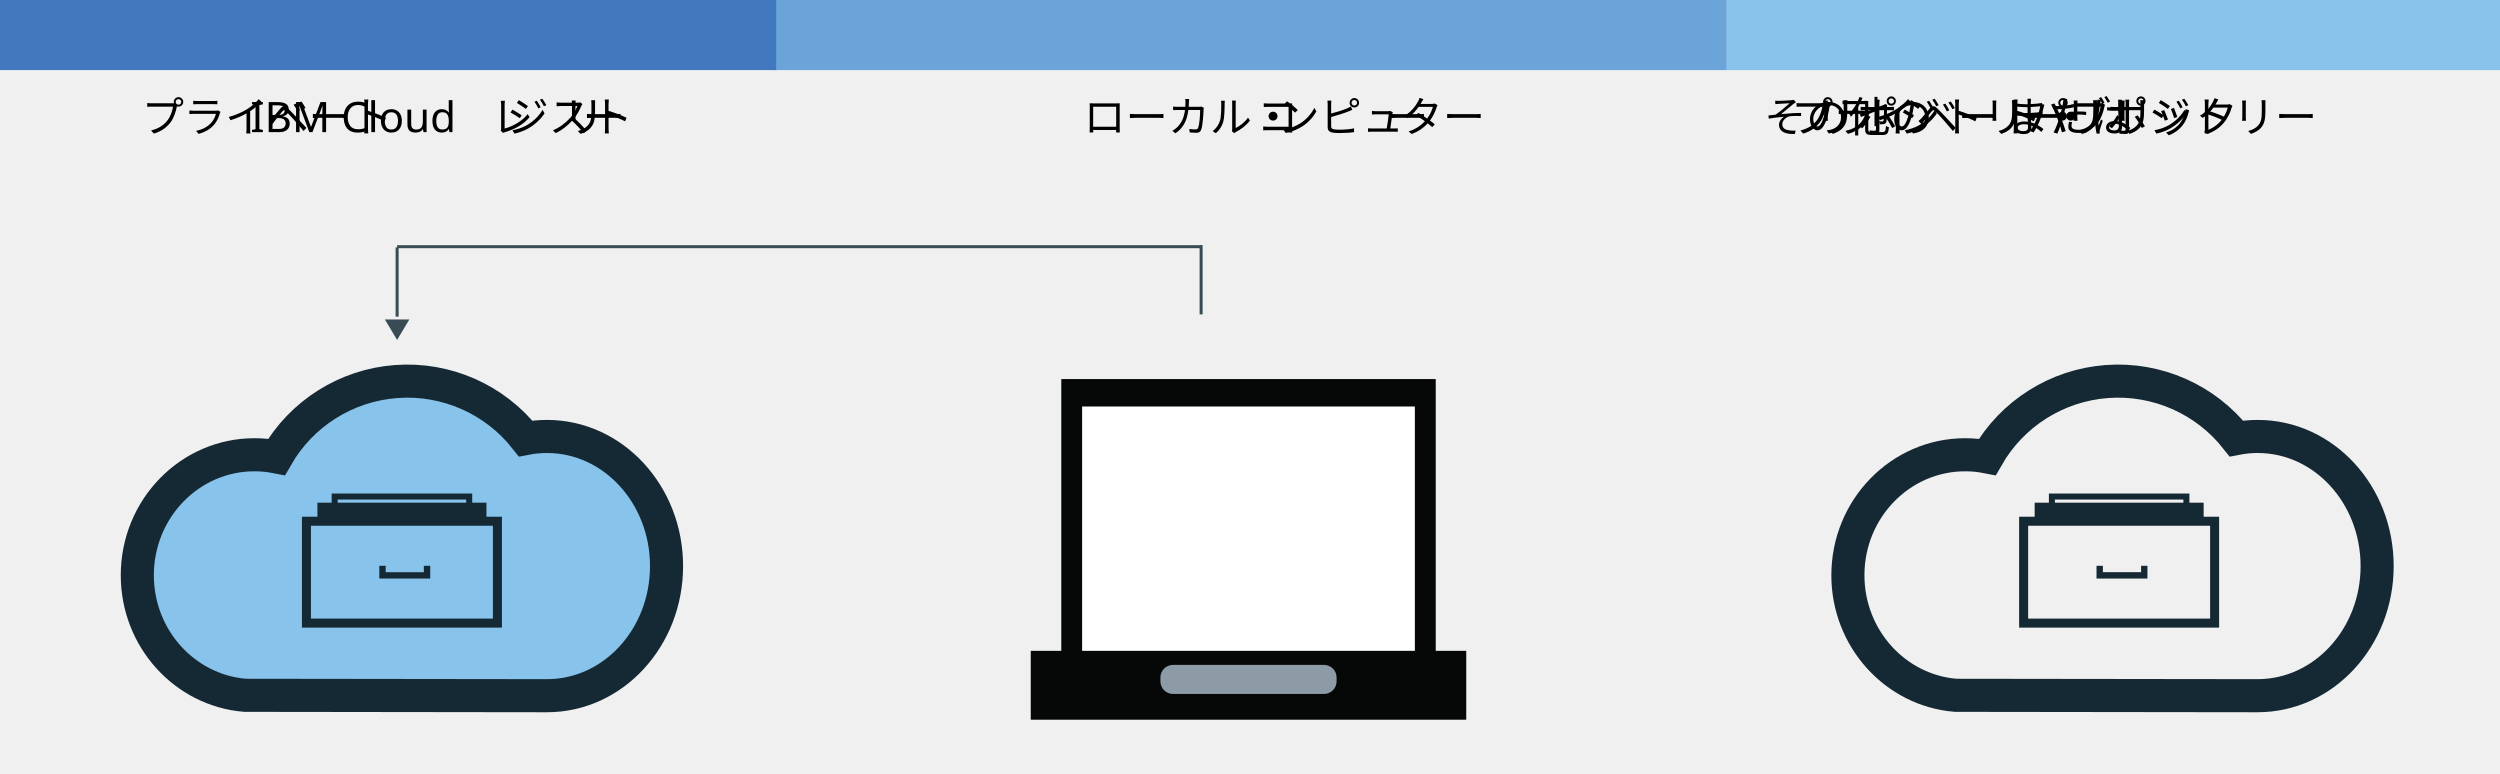
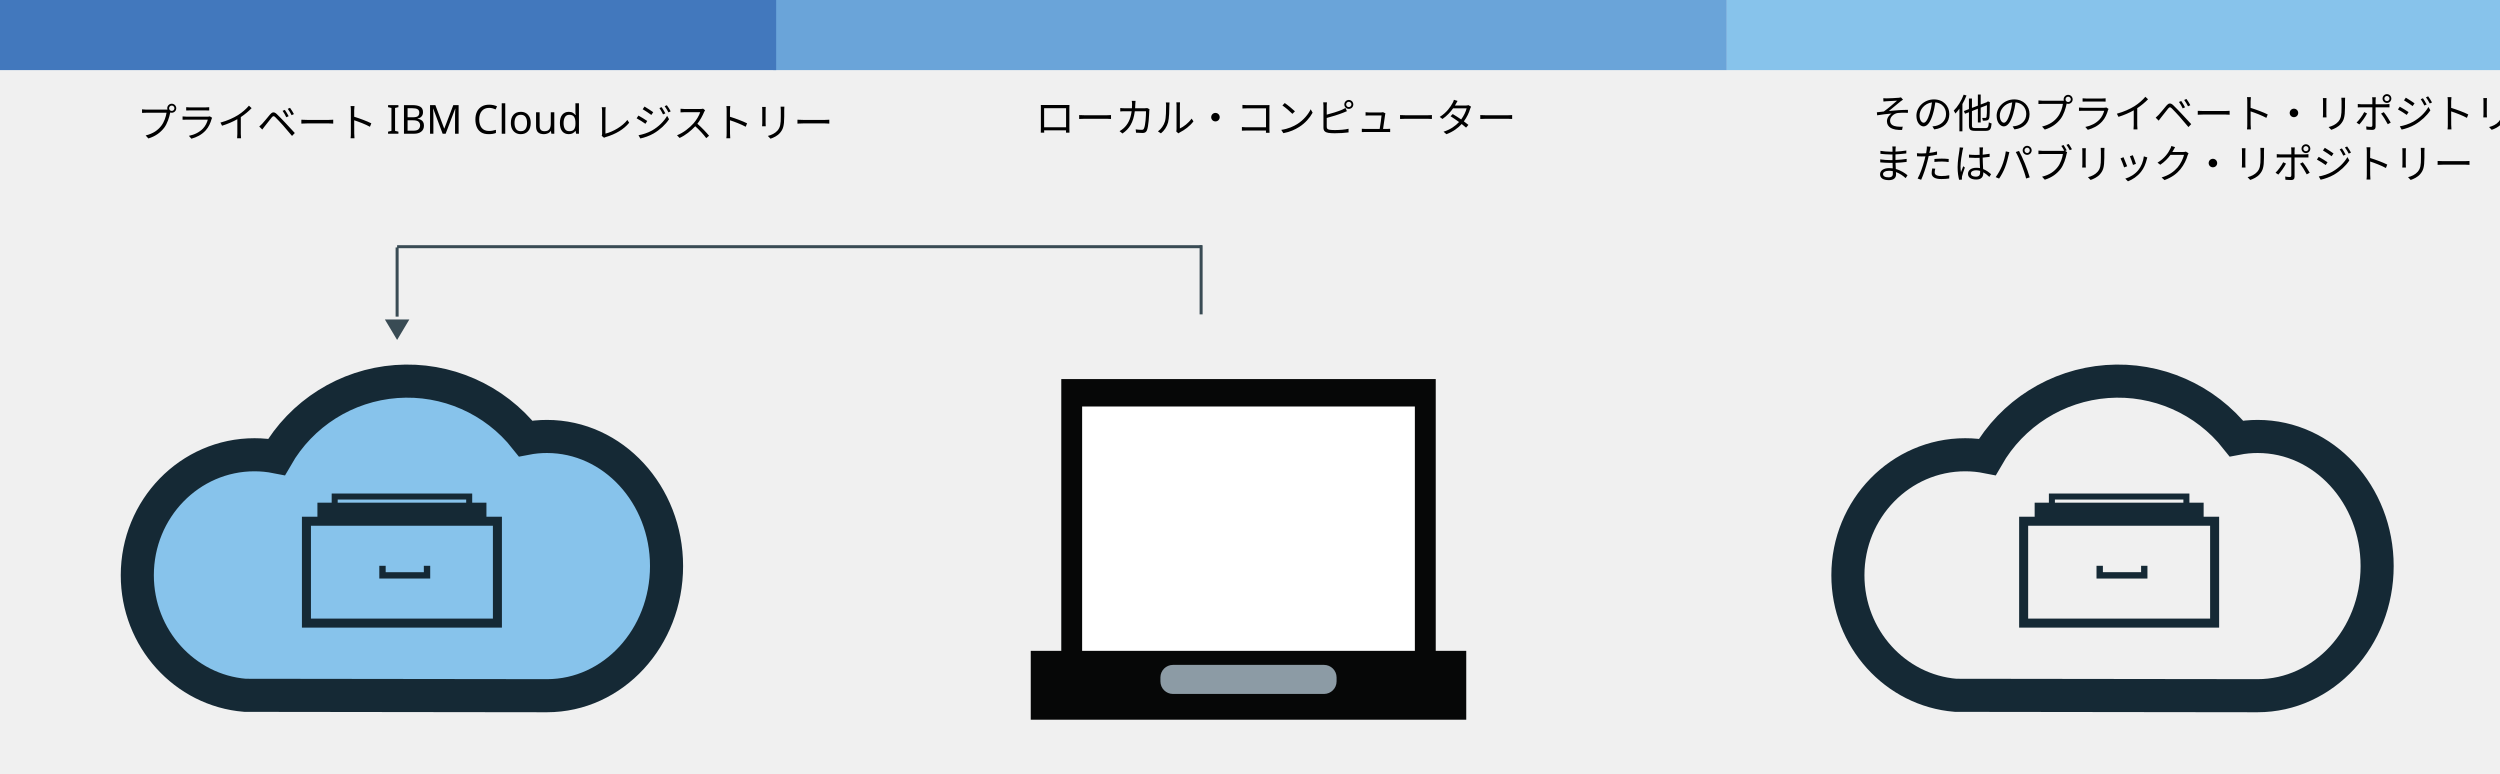
- <svg xmlns="http://www.w3.org/2000/svg" id="4ea608ff-a81e-4c44-a19c-8156005bfbe7" data-name="Layer 1" viewBox="0 0 831 257">
+ <svg xmlns="http://www.w3.org/2000/svg" id="4ea608ff-a81e-4c44-a19c-8156005bfbe7" data-name="Layer 1" viewBox="0 0 831 257" version="1.1">
+   <defs id="defs107" />
  <path id="26b528bb-7ef3-45d5-9b34-acab2ad57c6b" data-name="&lt;Path&gt;" d="M257,0H574V23.3H257Z" fill="#6aa4d9" />
  <path id="b5f381ea-9425-4c5d-99ab-5e4ba6948abc" data-name="&lt;Path&gt;" d="M574,0H831V23.3H574Z" fill="#87c3eb" />
  <g id="4f3630c9-a43f-492a-af95-f49f43776668" data-name="&lt;Group&gt;">
    <path id="3a0e19b8-b317-4449-bc7a-bd10a4d6c484" data-name="&lt;Path&gt;" d="M127.94,106.2,132,113l4.06-6.8Z" fill="#394b54" />
  </g>
  <path id="db13e8c7-046d-4228-b5ef-dd0b398d32c2" data-name="&lt;Path&gt;" d="M0,0H258V23.3H0Z" fill="#4278bd" />
  <path id="d60b3026-3d63-4fc3-8569-e37bbb8fd4d2" data-name="&lt;Path&gt;" d="M132,82H399.5" fill="none" stroke="#394b54" stroke-miterlimit="10" />
-   <text transform="translate(586.4 43.93)" font-size="14" font-family="IBMPlexSans, IBM Plex Sans" style="isolation:isolate">その他の<tspan x="8.97" y="0" letter-spacing="-0.01em">プライベート・</tspan>
-     <tspan x="16.81" y="0">リポジトリー</tspan>
-     <tspan x="80.69" y="0" letter-spacing="-0.01em">または</tspan>
-     <tspan x="87.46" y="0" letter-spacing="0em">パブリック</tspan>
-     <tspan x="94.93" y="0" letter-spacing="0em">・</tspan>
-     <tspan x="99.79" y="0" letter-spacing="0em">リポジトリー</tspan>
-     <tspan x="168.91" y="0" letter-spacing="0em" />
-     <tspan x="173.98" y="0" />
-     <tspan x="207.94" y="0" letter-spacing="0em" />
-     <tspan x="212.8" y="0" />
-     <tspan x="220.64" y="0" letter-spacing="0.01em" />
-     <tspan x="225.92" y="0" />
-   </text>
-   <text transform="translate(47.13 43.93)" font-size="14" font-family="IBMPlexSans, IBM Plex Sans" style="isolation:isolate">
-     <tspan letter-spacing="-0.01em">プライベート</tspan>
-     <tspan x="8.34" y="0" letter-spacing="0em" />
-     <tspan x="16.98" y="0" letter-spacing="-0.01em" />
-     <tspan x="23.74" y="0" />
-     <tspan x="31.22" y="0" letter-spacing="0em" />
-     <tspan x="36.08" y="0"> IBM Cloud </tspan>
-     <tspan x="116.2" y="0" letter-spacing="0em">レ</tspan>
-     <tspan x="121.27" y="0">ジスト</tspan>
-     <tspan x="139.84" y="0" letter-spacing="-0.01em">リ</tspan>
-     <tspan x="146.56" y="0">ー</tspan>
-     <tspan x="151.48" y="0" letter-spacing="0.01em" />
-     <tspan x="156.76" y="0" />
-   </text>
-   <text transform="translate(352.56 43.93)" font-size="14" font-family="IBMPlexSans, IBM Plex Sans" style="isolation:isolate">
-     <tspan letter-spacing="-0.05em" />
-     <tspan x="7.6" y="0">ローカル・</tspan>
-     <tspan x="65.11" y="0" letter-spacing="-0.01em">コ</tspan>
-     <tspan x="72.07" y="0">ンピュ</tspan>
-     <tspan x="108.2" y="0" letter-spacing="0em">ー</tspan>
-     <tspan x="113.06" y="0" letter-spacing="0em">ター</tspan>
-   </text>
+   <text transform="translate(586.4,43.93)" font-size="14" style="font-size:14px;font-family:IBMPlexSans, 'IBM Plex Sans';isolation:isolate" id="text34" />
+   <text transform="translate(47.13,43.93)" font-size="14" style="font-size:14px;font-family:IBMPlexSans, 'IBM Plex Sans';isolation:isolate" id="text60" />
+   <text transform="translate(352.56,43.93)" font-size="14" style="font-size:14px;font-family:IBMPlexSans, 'IBM Plex Sans';isolation:isolate" id="text74" />
  <path id="cb85221c-fb2f-4af6-bbbe-ae30b64a41e3" data-name="&lt;Path&gt;" d="M132,82.25v23" fill="none" stroke="#394b54" stroke-miterlimit="10" />
  <path id="c4e92bb3-20ff-455c-9604-55e38bb9d9c9" data-name="&lt;Path&gt;" d="M399.25,81.5v23" fill="none" stroke="#394b54" stroke-miterlimit="10" />
-   <rect x="399.5" y="71.5" width="15.5" height="19.5" fill="none" />
+   <rect x="399.5" y="71.5" width="15.5" height="19.5" fill="none" id="rect78" />
  <path id="96fbf55c-fcf4-40ec-873f-f42ea0ef48ff" data-name="&lt;Path&gt;" d="M181.82,145.08a36.89,36.89,0,0,0-7.09.68,50.09,50.09,0,0,0-82.8,6.12,37.83,37.83,0,0,0-7.34-.72c-21.52,0-38.95,17.93-38.95,40.05,0,21,15.77,38.28,35.83,39.91l100.13.13h.22c22,0,39.74-19.29,39.74-43.09S203.77,145.08,181.82,145.08Z" fill="#87c3eb" stroke="#152935" stroke-miterlimit="10" stroke-width="11" />
  <path id="66b7a578-b043-472e-86c9-97538cab762b" data-name="&lt;Path&gt;" d="M750.47,145.08a36.89,36.89,0,0,0-7.09.68,50.09,50.09,0,0,0-82.8,6.12,37.83,37.83,0,0,0-7.34-.72c-21.52,0-39,17.93-39,40.05,0,21,15.77,38.28,35.83,39.91l100.13.13h.22c21.95,0,39.74-19.29,39.74-43.09S772.42,145.08,750.47,145.08Z" fill="none" stroke="#152935" stroke-miterlimit="10" stroke-width="11" />
  <rect id="36862df0-c2a3-423f-b600-92166e47195c" data-name="&lt;Rectangle&gt;" x="352.77" y="126" width="124.47" height="90.67" fill="#060707" />
  <g id="379cd366-c4c1-4a5e-9051-98565c69d453" data-name="&lt;Group&gt;">
    <rect id="4b499323-e7f4-4b53-8bff-364a33d99c44" data-name="&lt;Rectangle&gt;" x="361.89" y="137.31" width="106.23" height="77.38" fill="#fff" />
    <path id="27727e4d-3e62-4275-aca3-da0f7abdf801" data-name="&lt;Compound Path&gt;" d="M470.3,216.88H359.7V135.12H470.3ZM364.08,212.5H465.92v-73H364.08Z" fill="#fff" />
  </g>
  <rect id="f705138f-c6e3-406a-8fbf-ec58cecc4f82" data-name="&lt;Rectangle&gt;" x="342.62" y="216.34" width="144.76" height="22.89" fill="#060707" />
  <rect id="a28c1fb3-03d8-4cea-aca6-88dcc19edf2c" data-name="&lt;Rectangle&gt;" x="385.72" y="221.01" width="58.56" height="9.66" rx="4.18" ry="4.18" fill="#8c9ba5" />
-   <rect x="672.66" y="173.26" width="63.48" height="33.86" fill="none" stroke="#152935" stroke-miterlimit="10" stroke-width="3" />
-   <line x1="676.32" y1="170.09" x2="732.49" y2="170.09" fill="none" stroke="#152935" stroke-miterlimit="10" stroke-width="6" />
-   <rect x="682.05" y="165.05" width="44.71" height="5.03" fill="none" stroke="#152935" stroke-miterlimit="10" stroke-width="2" />
-   <path d="M711.7,190.19H699v-2.12h-2.12v4.24h16.93v-4.24H711.7Z" fill="#152935" />
-   <rect x="101.86" y="173.26" width="63.48" height="33.86" fill="none" stroke="#152935" stroke-miterlimit="10" stroke-width="3" />
-   <line x1="105.51" y1="170.09" x2="161.69" y2="170.09" fill="none" stroke="#152935" stroke-miterlimit="10" stroke-width="6" />
-   <rect x="111.25" y="165.05" width="44.71" height="5.03" fill="none" stroke="#152935" stroke-miterlimit="10" stroke-width="2" />
-   <path d="M140.89,190.19H128.2v-2.12h-2.12v4.24H143v-4.24h-2.12Z" fill="#152935" />
+   <rect x="672.66" y="173.26" width="63.48" height="33.86" fill="none" stroke="#152935" stroke-miterlimit="10" stroke-width="3" id="rect88" />
+   <line x1="676.32" y1="170.09" x2="732.49" y2="170.09" fill="none" stroke="#152935" stroke-miterlimit="10" stroke-width="6" id="line90" />
+   <rect x="682.05" y="165.05" width="44.71" height="5.03" fill="none" stroke="#152935" stroke-miterlimit="10" stroke-width="2" id="rect92" />
+   <path d="M711.7,190.19H699v-2.12h-2.12v4.24h16.93v-4.24H711.7Z" fill="#152935" id="path94" />
+   <rect x="101.86" y="173.26" width="63.48" height="33.86" fill="none" stroke="#152935" stroke-miterlimit="10" stroke-width="3" id="rect96" />
+   <line x1="105.51" y1="170.09" x2="161.69" y2="170.09" fill="none" stroke="#152935" stroke-miterlimit="10" stroke-width="6" id="line98" />
+   <rect x="111.25" y="165.05" width="44.71" height="5.03" fill="none" stroke="#152935" stroke-miterlimit="10" stroke-width="2" id="rect100" />
+   <path d="M140.89,190.19H128.2v-2.12h-2.12v4.24H143v-4.24h-2.12Z" fill="#152935" id="path102" />
+   <text xml:space="preserve" style="font-style:normal;font-variant:normal;font-weight:normal;font-stretch:normal;font-size:13.333px;line-height:1.25;font-family:'MS UI Gothic';-inkscape-font-specification:'MS UI Gothic, Normal';font-variant-ligatures:normal;font-variant-caps:normal;font-variant-numeric:normal;font-feature-settings:normal;text-align:start;letter-spacing:0px;word-spacing:0px;writing-mode:lr-tb;text-anchor:start;fill:#000000;fill-opacity:1;stroke:none" x="45.478" y="45.559" id="text4588">
+     <tspan id="tspan4586" x="45.478" y="45.559">プライベート IBM Cloud レジストリー</tspan>
+   </text>
+   <text xml:space="preserve" style="font-style:normal;font-weight:normal;font-size:40px;line-height:1.25;font-family:sans-serif;letter-spacing:0px;word-spacing:0px;fill:#000000;fill-opacity:1;stroke:none" x="531.557" y="33.746" id="text4592">
+     <tspan id="tspan4590" x="531.557" y="70.239" />
+   </text>
+   <text xml:space="preserve" style="font-style:normal;font-variant:normal;font-weight:normal;font-stretch:normal;font-size:13.333px;line-height:1.25;font-family:'MS UI Gothic';-inkscape-font-specification:'MS UI Gothic, Normal';font-variant-ligatures:normal;font-variant-caps:normal;font-variant-numeric:normal;font-feature-settings:normal;text-align:start;letter-spacing:0px;word-spacing:0px;writing-mode:lr-tb;text-anchor:start;fill:#000000;fill-opacity:1;stroke:none" x="344.021" y="44.015" id="text4596">
+     <tspan id="tspan4594" x="344.021" y="44.015">ローカル・コンピューター</tspan>
+   </text>
+   <text xml:space="preserve" style="font-style:normal;font-variant:normal;font-weight:normal;font-stretch:normal;font-size:13.333px;line-height:1.25;font-family:'MS UI Gothic';-inkscape-font-specification:'MS UI Gothic, Normal';font-variant-ligatures:normal;font-variant-caps:normal;font-variant-numeric:normal;font-feature-settings:normal;text-align:start;letter-spacing:0px;word-spacing:0px;writing-mode:lr-tb;text-anchor:start;fill:#000000;fill-opacity:1;stroke:none" x="622.512" y="42.606" id="text4600">
+     <tspan id="tspan4598" x="622.512" y="42.606">その他のプライベート・リポジトリー</tspan>
+     <tspan x="622.512" y="59.272" id="tspan4602">またはパブリック・リポジトリー</tspan>
+   </text>
</svg>
